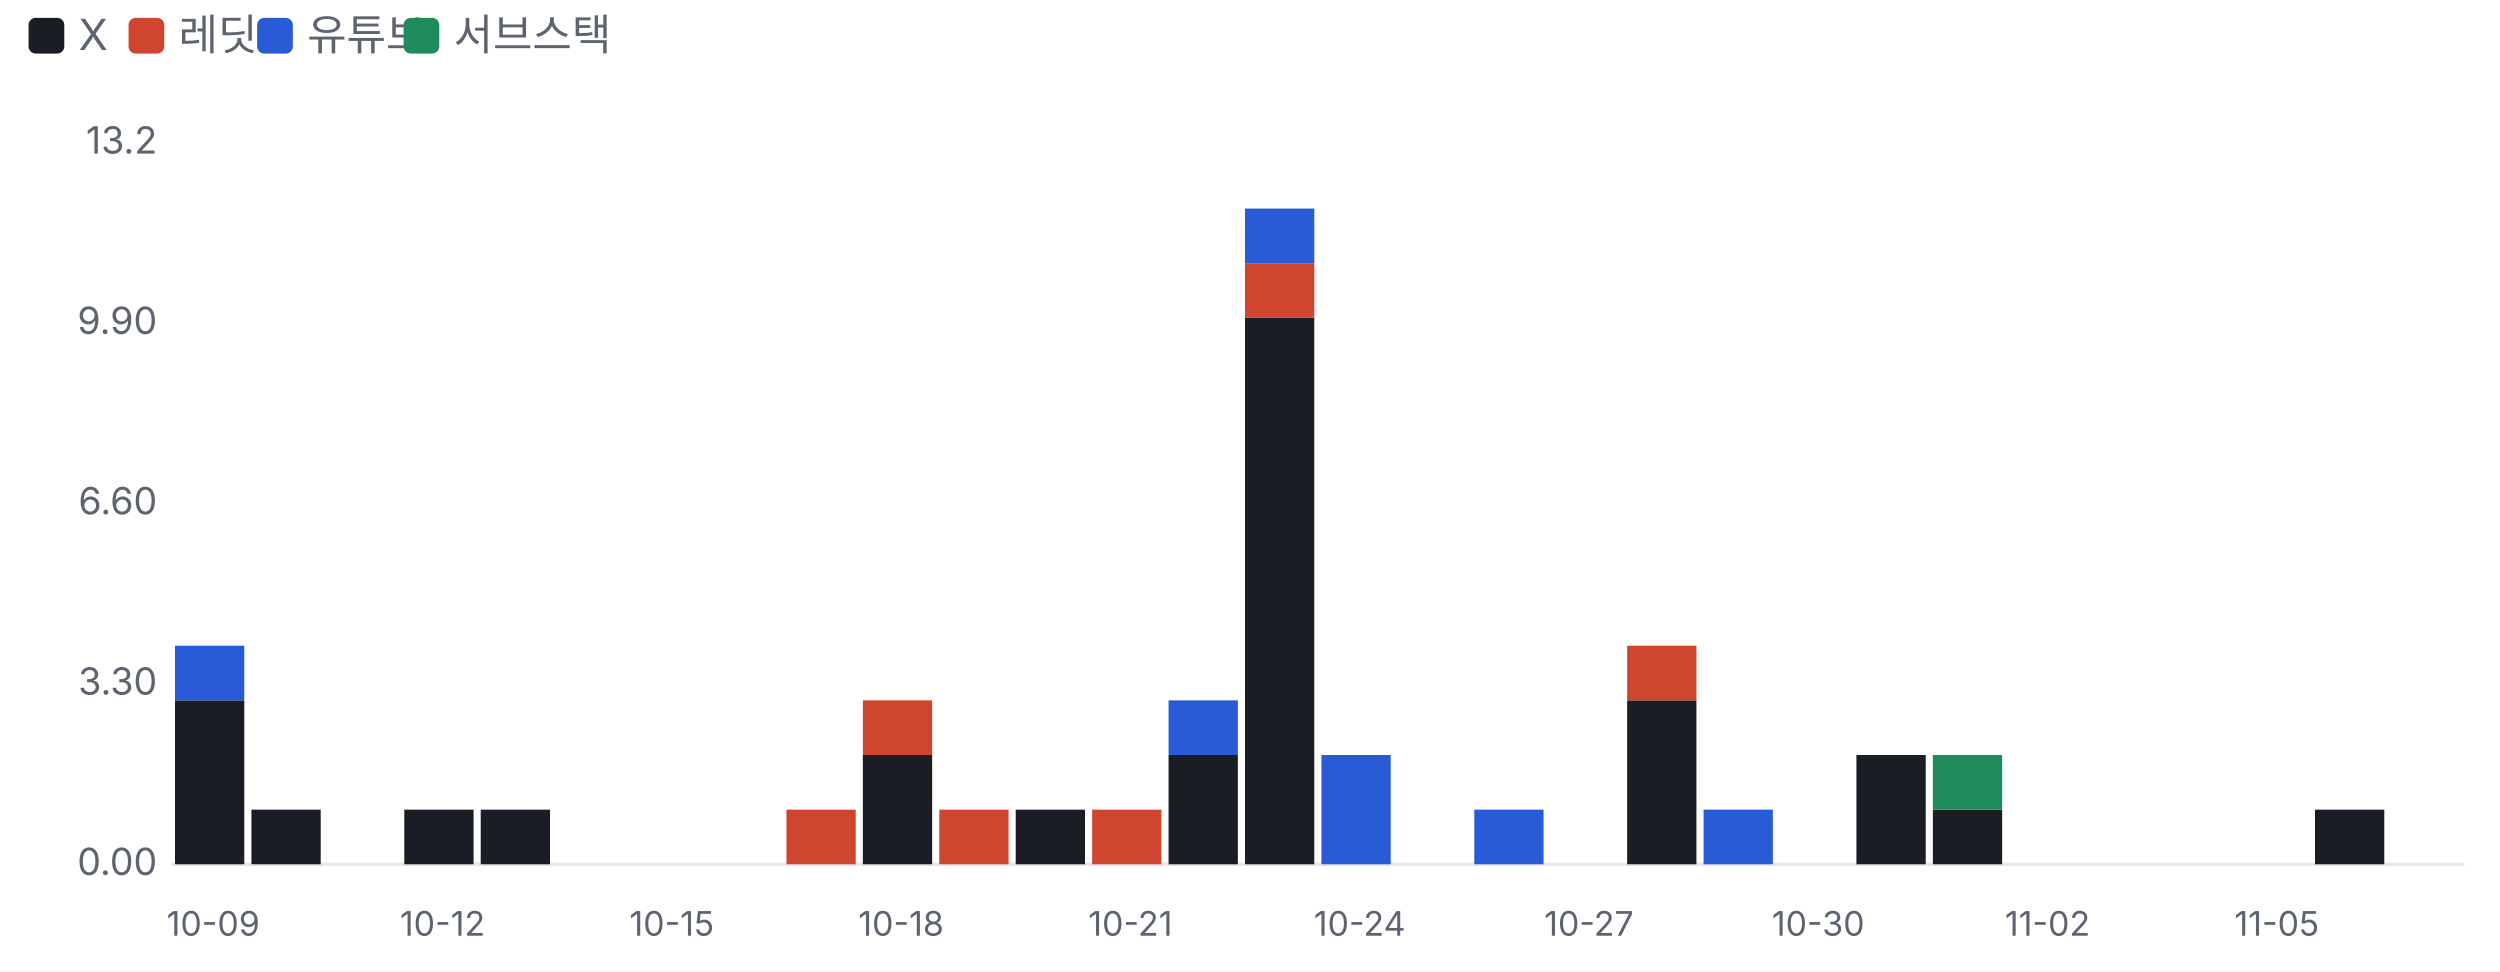
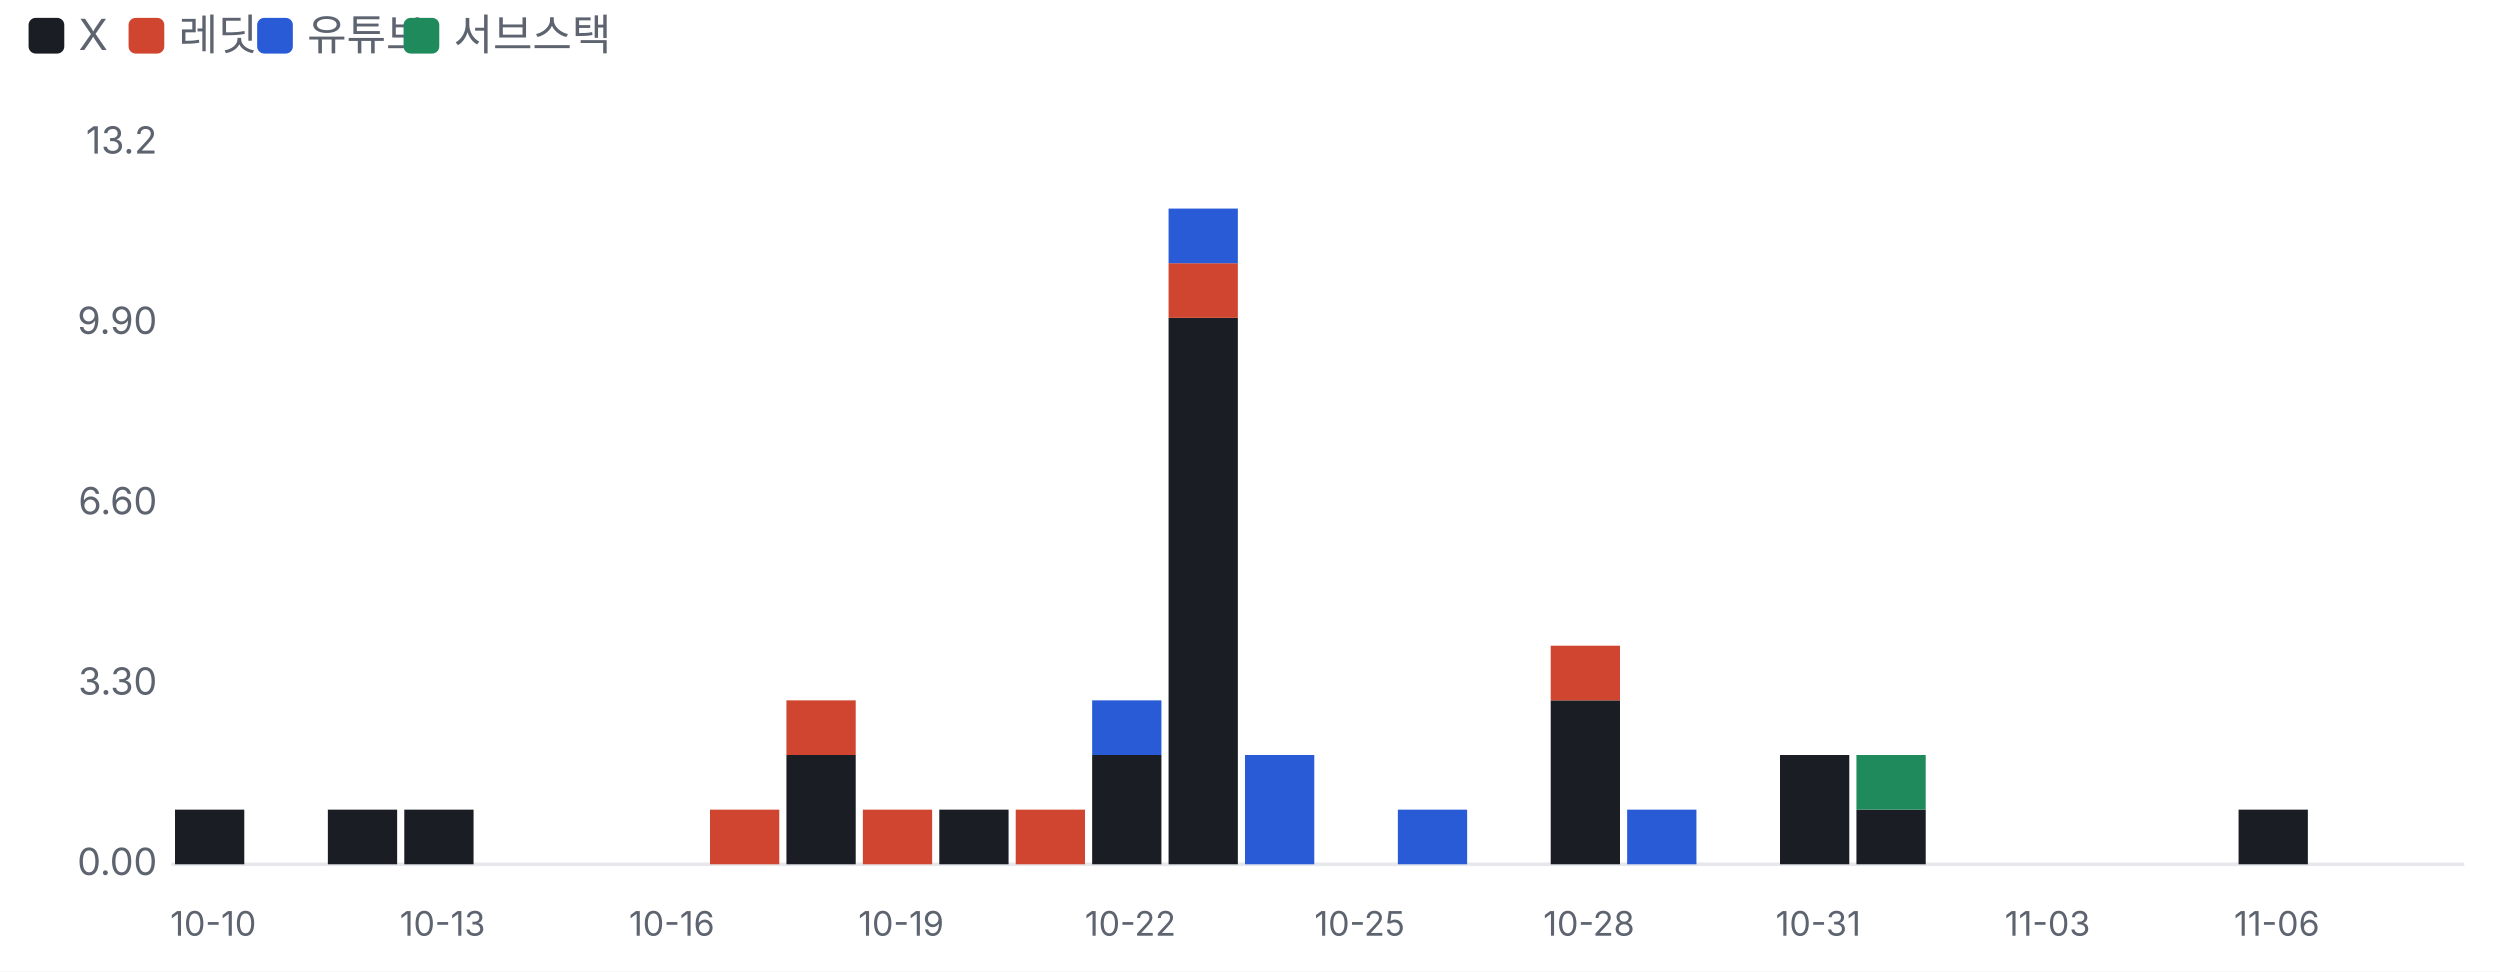
<svg xmlns="http://www.w3.org/2000/svg" viewBox="0 0 700 272" width="700" height="272">
  <style>text{fill:#5d6470;font-size:10.5px;font-family:-apple-system,'Apple SD Gothic Neo','Malgun Gothic',sans-serif}</style>
  <rect width="100%" height="100%" fill="#ffffff" />
  <rect x="8" y="5" width="10" height="10" rx="2" fill="#1a1d23" />
  <text x="22" y="14" style="font-size:12px">X</text>
  <rect x="36" y="5" width="10" height="10" rx="2" fill="#d0452f" />
  <text x="50" y="14" style="font-size:12px">레딧</text>
  <rect x="72" y="5" width="10" height="10" rx="2" fill="#2a5bd7" />
  <text x="86" y="14" style="font-size:12px">유튜브</text>
  <rect x="113" y="5" width="10" height="10" rx="2" fill="#1f8a5b" />
  <text x="127" y="14" style="font-size:12px">서브스택</text>
  <g transform="translate(0,22)">
    <line x1="48" x2="690" y1="220.0" y2="220.0" stroke="#e6e8ec" />
    <text x="44" y="223.0" text-anchor="end">0.00</text>
    <text x="44" y="172.5" text-anchor="end">3.30</text>
    <text x="44" y="122.0" text-anchor="end">6.60</text>
    <text x="44" y="71.5" text-anchor="end">9.90</text>
    <text x="44" y="21.0" text-anchor="end">13.2</text>
-     <rect x="49.0" y="174.1" width="19.4" height="45.9" fill="#1a1d23" />
-     <rect x="49.0" y="158.8" width="19.4" height="15.3" fill="#2a5bd7" />
-     <text x="59.7" y="240" text-anchor="middle" style="font-size:9.5px">10-09</text>
-     <rect x="70.4" y="204.7" width="19.4" height="15.3" fill="#1a1d23" />
+     <rect x="49.0" y="204.7" width="19.4" height="15.3" fill="#1a1d23" />
+     <text x="59.7" y="240" text-anchor="middle" style="font-size:9.5px">10-10</text>
+     <rect x="91.8" y="204.7" width="19.4" height="15.3" fill="#1a1d23" />
    <rect x="113.2" y="204.7" width="19.4" height="15.3" fill="#1a1d23" />
-     <text x="123.9" y="240" text-anchor="middle" style="font-size:9.5px">10-12</text>
-     <rect x="134.6" y="204.7" width="19.4" height="15.3" fill="#1a1d23" />
-     <text x="188.1" y="240" text-anchor="middle" style="font-size:9.5px">10-15</text>
-     <rect x="220.2" y="204.7" width="19.4" height="15.3" fill="#d0452f" />
-     <rect x="241.6" y="189.4" width="19.4" height="30.6" fill="#1a1d23" />
-     <rect x="241.6" y="174.1" width="19.4" height="15.3" fill="#d0452f" />
-     <text x="252.3" y="240" text-anchor="middle" style="font-size:9.5px">10-18</text>
-     <rect x="263.0" y="204.7" width="19.4" height="15.3" fill="#d0452f" />
-     <rect x="284.4" y="204.7" width="19.4" height="15.3" fill="#1a1d23" />
-     <rect x="305.8" y="204.7" width="19.4" height="15.3" fill="#d0452f" />
-     <text x="316.5" y="240" text-anchor="middle" style="font-size:9.5px">10-21</text>
-     <rect x="327.2" y="189.4" width="19.4" height="30.6" fill="#1a1d23" />
-     <rect x="327.2" y="174.1" width="19.4" height="15.3" fill="#2a5bd7" />
-     <rect x="348.6" y="67.0" width="19.4" height="153.0" fill="#1a1d23" />
-     <rect x="348.6" y="51.7" width="19.4" height="15.3" fill="#d0452f" />
-     <rect x="348.6" y="36.4" width="19.4" height="15.3" fill="#2a5bd7" />
-     <rect x="370.0" y="189.4" width="19.4" height="30.6" fill="#2a5bd7" />
-     <text x="380.7" y="240" text-anchor="middle" style="font-size:9.5px">10-24</text>
-     <rect x="412.8" y="204.7" width="19.4" height="15.3" fill="#2a5bd7" />
-     <text x="444.9" y="240" text-anchor="middle" style="font-size:9.5px">10-27</text>
-     <rect x="455.6" y="174.1" width="19.4" height="45.9" fill="#1a1d23" />
-     <rect x="455.6" y="158.8" width="19.4" height="15.3" fill="#d0452f" />
-     <rect x="477.0" y="204.7" width="19.4" height="15.3" fill="#2a5bd7" />
-     <text x="509.1" y="240" text-anchor="middle" style="font-size:9.5px">10-30</text>
-     <rect x="519.8" y="189.4" width="19.4" height="30.6" fill="#1a1d23" />
-     <rect x="541.2" y="204.7" width="19.4" height="15.3" fill="#1a1d23" />
-     <rect x="541.2" y="189.4" width="19.4" height="15.3" fill="#1f8a5b" />
-     <text x="573.3" y="240" text-anchor="middle" style="font-size:9.5px">11-02</text>
-     <text x="637.5" y="240" text-anchor="middle" style="font-size:9.5px">11-05</text>
-     <rect x="648.2" y="204.7" width="19.4" height="15.3" fill="#1a1d23" />
+     <text x="123.9" y="240" text-anchor="middle" style="font-size:9.5px">10-13</text>
+     <text x="188.1" y="240" text-anchor="middle" style="font-size:9.5px">10-16</text>
+     <rect x="198.8" y="204.7" width="19.4" height="15.3" fill="#d0452f" />
+     <rect x="220.2" y="189.4" width="19.4" height="30.6" fill="#1a1d23" />
+     <rect x="220.2" y="174.1" width="19.4" height="15.3" fill="#d0452f" />
+     <rect x="241.6" y="204.7" width="19.4" height="15.3" fill="#d0452f" />
+     <text x="252.3" y="240" text-anchor="middle" style="font-size:9.5px">10-19</text>
+     <rect x="263.0" y="204.7" width="19.4" height="15.3" fill="#1a1d23" />
+     <rect x="284.4" y="204.7" width="19.4" height="15.3" fill="#d0452f" />
+     <rect x="305.8" y="189.4" width="19.4" height="30.6" fill="#1a1d23" />
+     <rect x="305.8" y="174.1" width="19.4" height="15.3" fill="#2a5bd7" />
+     <text x="316.5" y="240" text-anchor="middle" style="font-size:9.5px">10-22</text>
+     <rect x="327.2" y="67.0" width="19.4" height="153.0" fill="#1a1d23" />
+     <rect x="327.2" y="51.7" width="19.4" height="15.3" fill="#d0452f" />
+     <rect x="327.2" y="36.4" width="19.4" height="15.3" fill="#2a5bd7" />
+     <rect x="348.6" y="189.4" width="19.4" height="30.6" fill="#2a5bd7" />
+     <text x="380.7" y="240" text-anchor="middle" style="font-size:9.5px">10-25</text>
+     <rect x="391.4" y="204.7" width="19.4" height="15.3" fill="#2a5bd7" />
+     <rect x="434.2" y="174.1" width="19.4" height="45.9" fill="#1a1d23" />
+     <rect x="434.2" y="158.8" width="19.4" height="15.3" fill="#d0452f" />
+     <text x="444.9" y="240" text-anchor="middle" style="font-size:9.5px">10-28</text>
+     <rect x="455.6" y="204.7" width="19.4" height="15.3" fill="#2a5bd7" />
+     <rect x="498.4" y="189.4" width="19.4" height="30.6" fill="#1a1d23" />
+     <text x="509.1" y="240" text-anchor="middle" style="font-size:9.5px">10-31</text>
+     <rect x="519.8" y="204.7" width="19.4" height="15.3" fill="#1a1d23" />
+     <rect x="519.8" y="189.4" width="19.4" height="15.3" fill="#1f8a5b" />
+     <text x="573.3" y="240" text-anchor="middle" style="font-size:9.5px">11-03</text>
+     <rect x="626.8" y="204.7" width="19.4" height="15.3" fill="#1a1d23" />
+     <text x="637.5" y="240" text-anchor="middle" style="font-size:9.5px">11-06</text>
  </g>
</svg>
